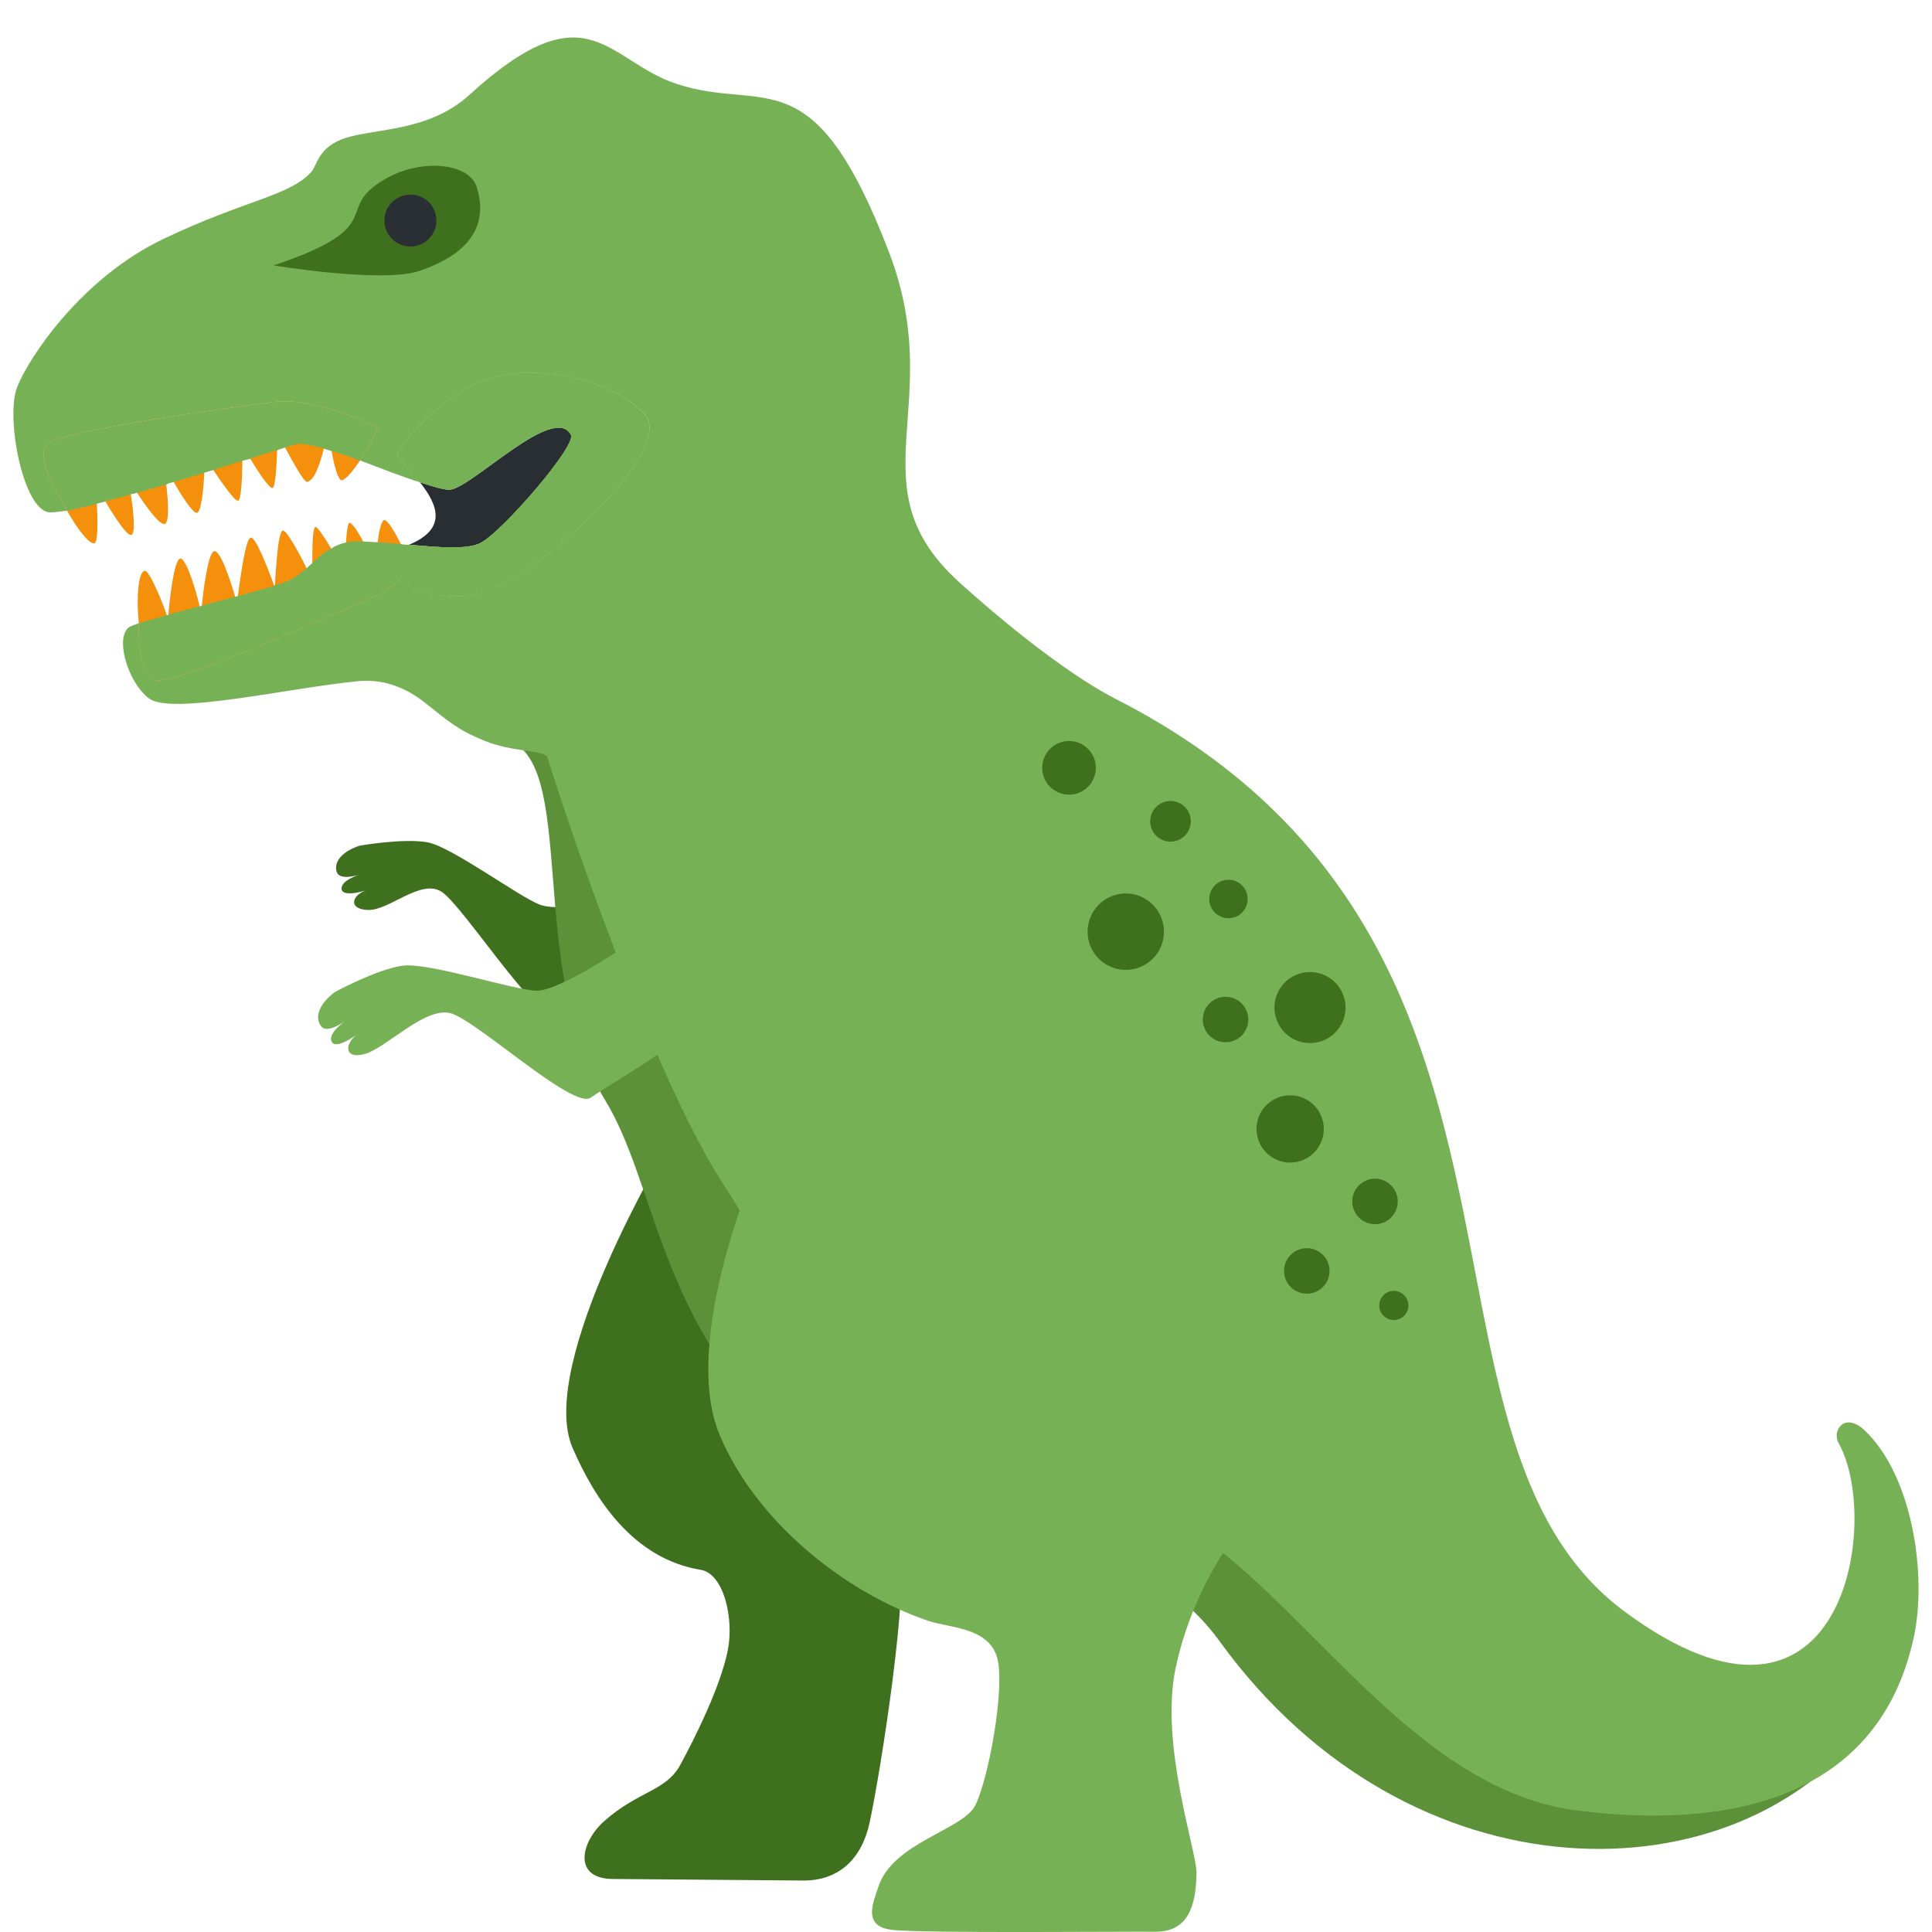
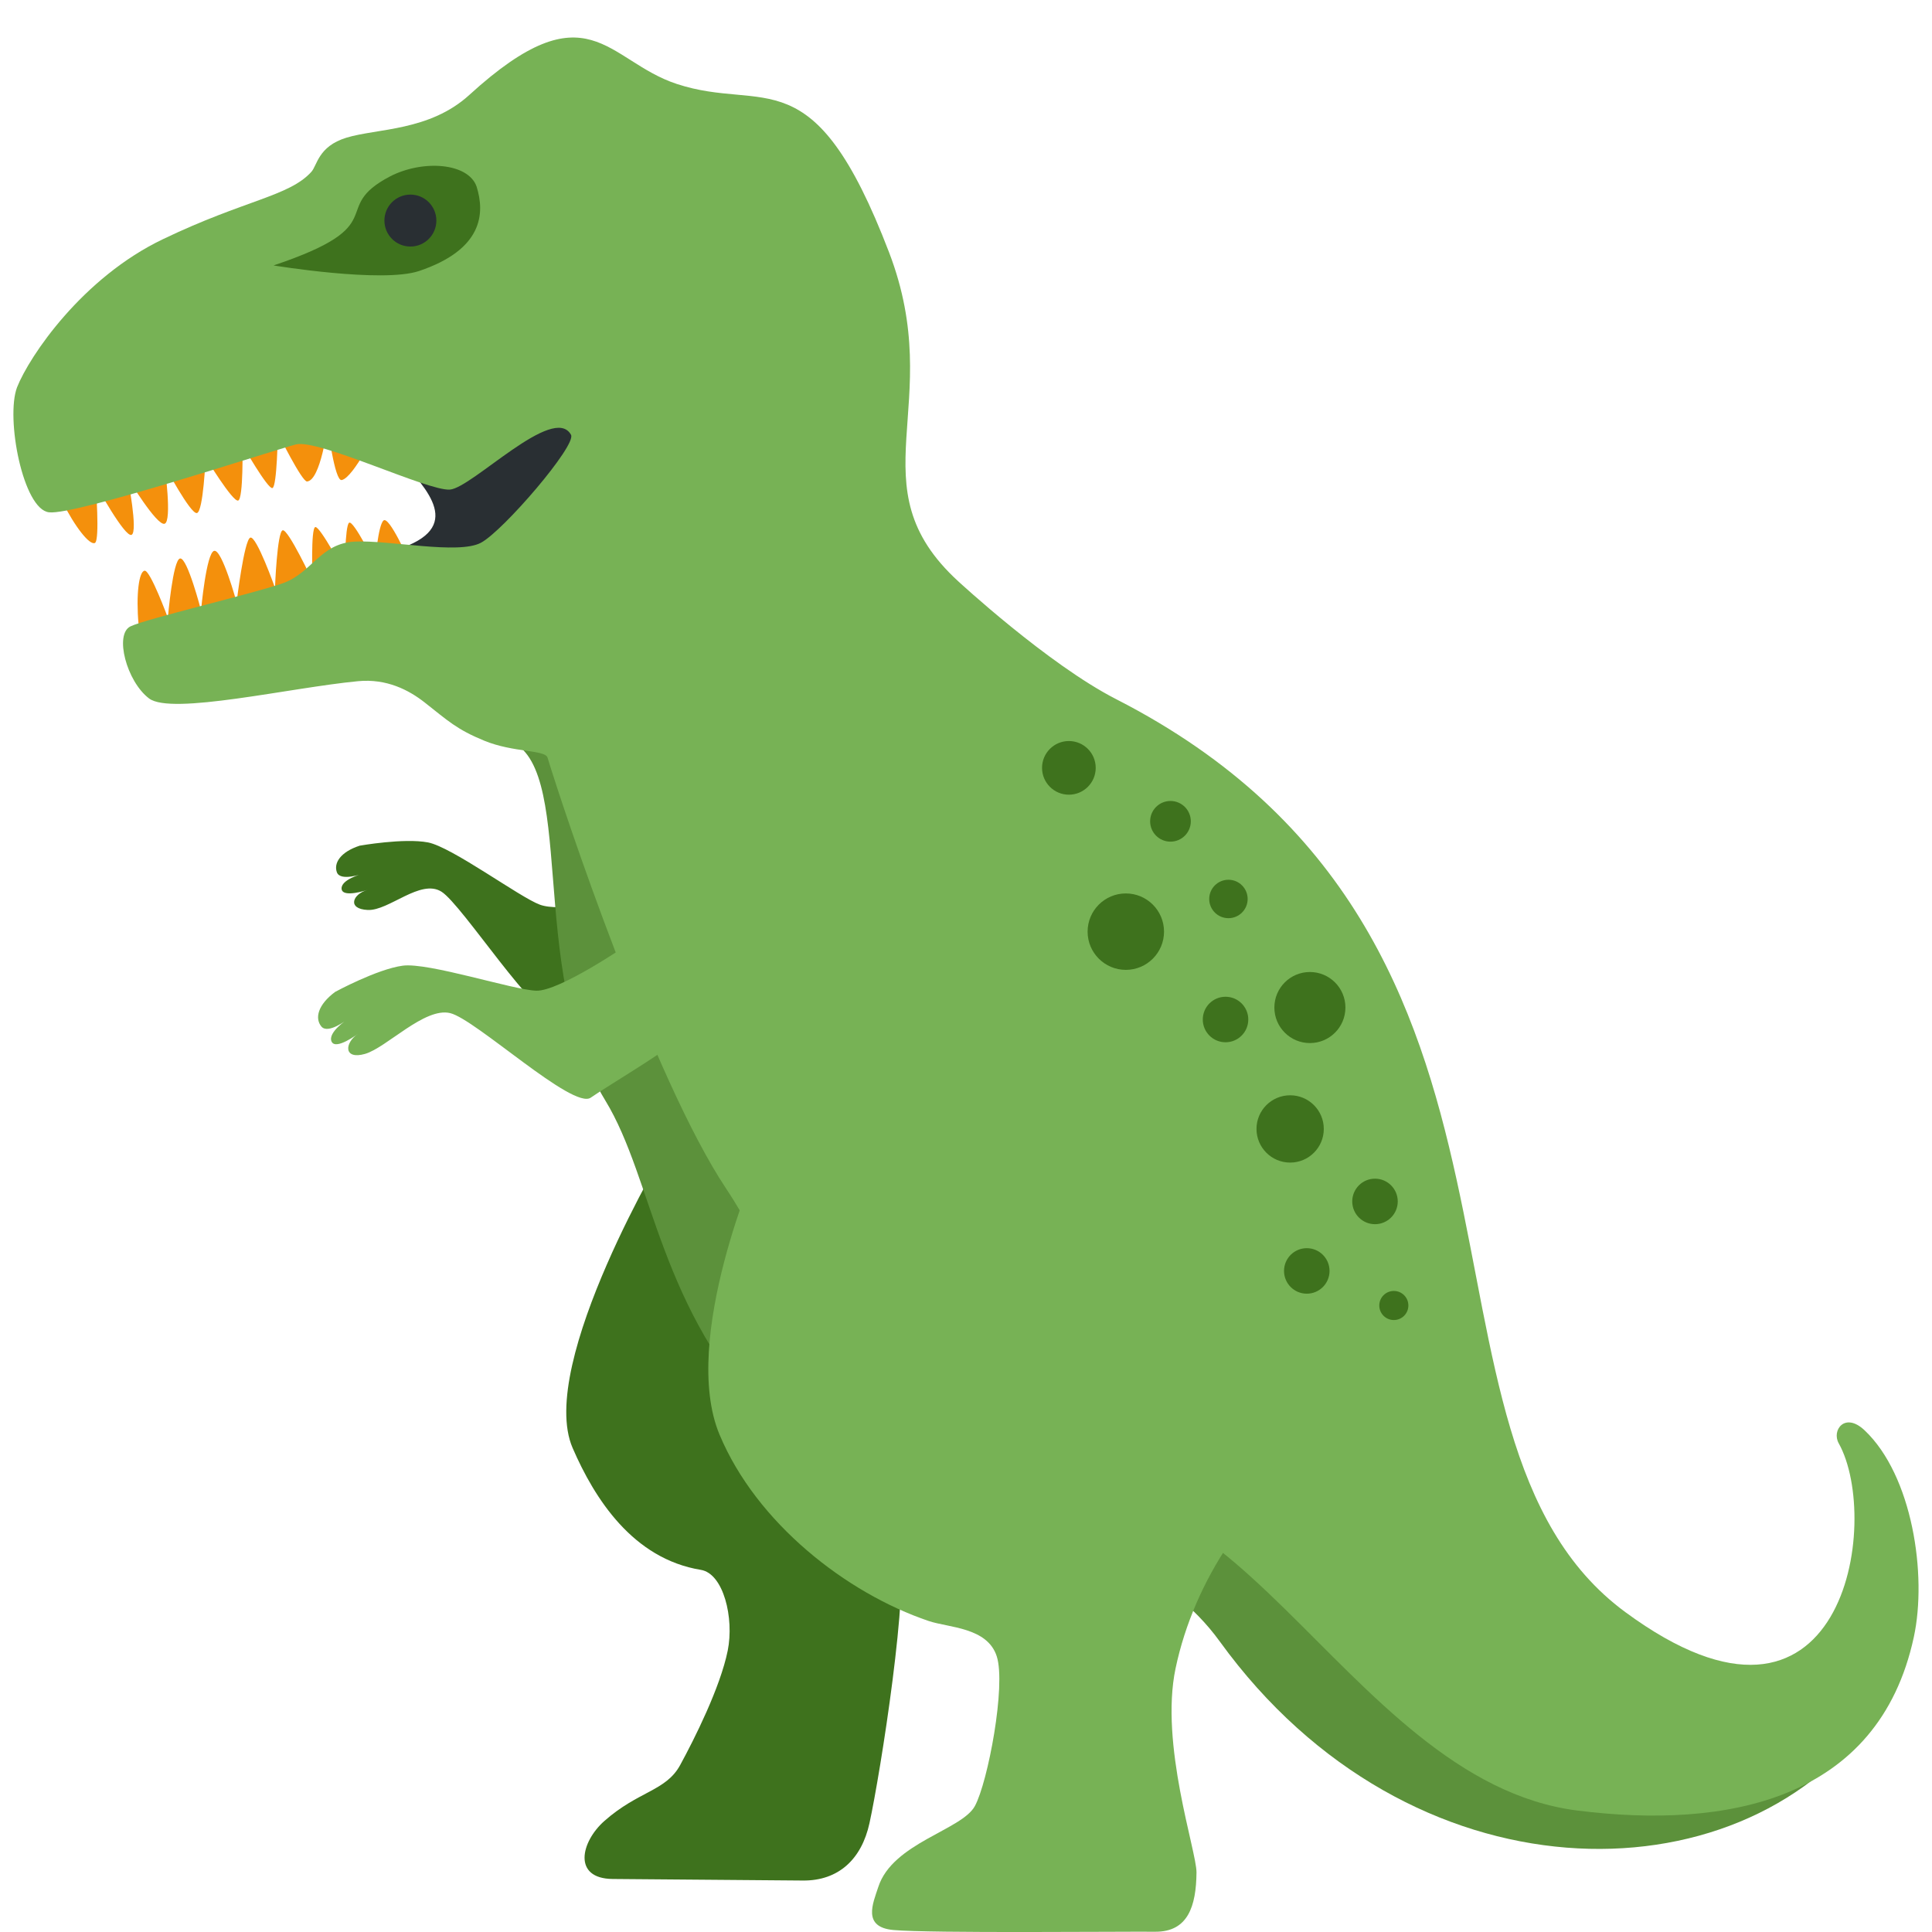
<svg xmlns="http://www.w3.org/2000/svg" viewBox="0 0 36 36">
-   <path fill="#3E701E" d="M12.45 21.329s-2.459 4.086-1.78 5.652c.409.945 1.123 2.064 2.389 2.271.423.069.623.898.501 1.505-.139.686-.621 1.646-.886 2.132-.265.487-.777.481-1.411 1.041-.442.39-.597 1.075.153 1.082l3.545.029c.664.006 1.093-.398 1.24-1.067.204-.928.76-4.461.551-5.146-.15-.491-.667-.886-.995-1.835-.243-.703.343-1.803.343-1.803l-3.65-3.861zm-5.748-5.571s.824-.146 1.272-.061c.448.086 1.705 1.019 2.085 1.16.38.141 1.299-.075 1.299-.075s1.065 1.436.995 1.581c-.07.145-1.617.47-1.981.579-.363.109-1.755-2.081-2.146-2.327s-.98.359-1.373.341c-.392-.018-.282-.298-.005-.374 0 0-.467.157-.483-.019-.016-.176.388-.281.388-.281s-.409.146-.475-.026c-.064-.172.063-.38.424-.498z" />
-   <path fill="#5C913A" d="M26.724 30.309c-1.101-2.09-6.263-4.52-7.324-5.413-1.061-.894-3.012-6.693-4.634-7.756-1.161-.76-1.624-2.415-1.942-3.968-.126-.617-1.672-1.333-1.787-1.855-.295.505-3.17 2.043-1.624 2.459 1.384.372.367 4.27 1.865 6.728.907 1.487.991 3.889 3.095 6.033 2.038 2.077 6.383 1.324 8.357 4.051 3.533 4.88 9.644 4.87 12.129 1.469 0 0-2.543.77-4.135.733-1.685-.039-3.003-.59-4-2.481z" />
-   <path fill="#77B155" d="M14.136 21.625s-1.471 3.333-.728 5.108c.687 1.643 2.359 2.952 3.897 3.472.374.126 1.093.116 1.268.658s-.164 2.343-.408 2.791c-.244.448-1.532.685-1.799 1.506-.1.307-.303.749.281.803.687.063 4.266.026 4.877.032.611.005.765-.474.771-1.104.003-.398-.688-2.39-.39-3.803.176-.835.526-1.626 1.002-2.334 1.001-1.489.044-1.661-1.351-1.661-2.176 0-4.34-.611-4.34-.611l-3.08-4.857zm-7.892-3.142s.78-.424 1.26-.489c.48-.064 2.057.452 2.488.466.43.014 1.69-.85 1.69-.85s1.146 1.425 1.124 1.595c-.022.169-1.469 1.016-1.798 1.248-.329.232-2.143-1.459-2.619-1.575-.476-.116-1.188.646-1.588.76-.401.114-.384-.205-.13-.375 0 0-.417.315-.493.144-.075-.171.296-.413.296-.413s-.362.285-.486.133c-.125-.152-.067-.403.256-.644z" />
-   <path fill="#292E32" d="M10.64 8.102c.111.194-1.26 1.786-1.677 2.011-.243.134-.797.086-1.34.037.723-.302.527-.751.202-1.164.256.086.459.144.559.139.409-.034 1.941-1.616 2.256-1.023z" />
-   <path fill="#77B155" d="M8.957 11.055c-.543.142-1.212 0-1.527-.242-.251-.176-.294-.414.075-.606.029-.012.058-.033.098-.046.01-.001.009-.011.019-.011.544.049 1.098.097 1.34-.037.418-.224 1.789-1.817 1.677-2.011-.315-.593-1.847.988-2.256 1.022-.1.006-.304-.053-.559-.138-.14-.182-.3-.353-.429-.506 0 0 .341-.691 1.34-1.26.999-.569 2.665-.174 3.275.502.611.677-2.066 3.076-3.053 3.333z" />
-   <path fill="#77B155" d="M9.026 13.803c-.517-.212-.677-.371-1.116-.716-.294-.23-.706-.445-1.239-.394-1.266.121-3.474.638-3.893.322-.419-.316-.65-1.195-.348-1.343.029-.012.088-.035.157-.059l.002.03s-.043.984.34 1.032c.384.058 3.315-1.234 4.009-1.544.235-.104.388-.223.493-.319.315.242.984.384 1.527.242.987-.257 3.664-2.657 3.054-3.333-.612-.675-2.278-1.069-3.277-.501-.999.569-1.34 1.26-1.34 1.26.129.153.289.324.43.506-.326-.101-.726-.258-1.115-.406.174-.281.335-.611.335-.611s-1.175-.573-1.921-.48c-.747.093-3.918.527-4.224.775-.297.238.251 1.058.251 1.058.034.068.068.126.102.194-.159.019-.278.036-.339.03C.43 9.494.101 7.789.318 7.216c.227-.574 1.215-2.044 2.726-2.763 1.521-.729 2.342-.794 2.756-1.249.111-.119.126-.476.654-.638.571-.175 1.549-.12 2.291-.797 2.216-2.022 2.556-.636 3.865-.205 1.648.543 2.54-.56 3.956 3.137 1.092 2.851-.663 4.345 1.291 6.132 0 0 1.667 1.543 2.941 2.195 8.734 4.467 5.016 13.718 9.487 17.011 4.08 3.005 4.782-1.706 3.977-3.145-.136-.242.114-.59.481-.243.892.841 1.169 2.697.918 3.855-.66 3.052-3.498 3.58-6.268 3.231-4.426-.557-6.575-7.672-10.763-5.514-2.202 1.135-3.547-3.743-5.097-6.071-1.371-2.058-3.049-7.104-3.33-8.034-.044-.149-.632-.092-1.177-.315z" />
-   <path fill="#F4900C" d="M7.045 7.969s-.161.33-.335.611c-.13.188-.251.345-.34.37-.07.004-.146-.282-.192-.55l-.01.001-.067-.467s-.028.202-.066.424c-.073.285-.175.602-.314.62-.06.003-.262-.366-.408-.638-.079-.156-.136-.273-.136-.273s-.002.14-.012.321c-.013.292-.03.694-.089.707-.06.004-.268-.305-.412-.547l-.145-.252-.003.291c-.003.3-.019.722-.078.745-.07.004-.3-.333-.464-.574-.078-.136-.143-.232-.143-.232s-.003.12-.024.282c-.013.301-.058.735-.137.749-.08.005-.289-.324-.434-.576-.1-.165-.168-.301-.168-.301s.019.159.03.349c.037.298.061.708-.028.733-.088.035-.349-.32-.515-.581-.098-.145-.175-.271-.175-.271s.027.129.057.297c.047.298.092.726.014.761-.078.035-.32-.342-.487-.623l-.001-.01c-.1-.165-.178-.3-.178-.3l.02.35c.017.3.02.7-.038.734-.078.045-.292-.204-.516-.601-.032-.07-.066-.128-.1-.196 0 0-.548-.82-.251-1.058.306-.248 3.478-.682 4.224-.775.746-.093 1.921.48 1.921.48zm.574 2.472s-.001.16-.189.372c-.105.096-.258.215-.493.319-.693.311-3.625 1.602-4.009 1.544-.384-.048-.34-1.032-.34-1.032l-.002-.03c-.052-.558.004-.972.114-.979.09-.005.348.641.409.828.012.029.023.049.023.049s-.001-.02.006-.06c.017-.221.101-1.028.22-1.045.12-.007.308.654.362.891.013.049.025.079.025.079s-.002-.03.015-.091c.026-.252.113-.988.232-1.015.119-.027.315.593.39.849l.036.108s.008-.041.013-.121c.043-.293.139-1.06.238-1.086.098-.046.372.71.443.896.012.029.012.039.012.039l-.003-.05c.018-.211.052-1.005.151-1.021.07-.004.305.423.442.706.068.136.114.234.114.234s.001-.15-.009-.33c.002-.291.001-.661.06-.675.04-.002.172.2.294.404.133.223.257.446.257.446s.003-.301.018-.562c.01-.181.03-.342.059-.364.039-.022.159.151.26.346.121.193.224.408.224.408s.009-.191.047-.394c.02-.181.059-.364.107-.407.057-.053.213.218.326.442.022.029.033.048.034.068.068.137.114.234.114.234z" />
-   <path fill="#77B155" d="M2.437 9.208c-.167.059-.325.098-.473.127l.001.01-.159.039c-.217.063-.405.104-.553.132-.034-.068-.068-.126-.102-.194 0 0-.548-.82-.251-1.058.306-.248 3.478-.682 4.224-.775.746-.093 1.921.48 1.921.48s-.161.33-.335.611c-.184-.06-.369-.129-.532-.18l-.01.001c-.051-.017-.091-.025-.133-.043-.234-.066-.426-.105-.525-.079-.04.012-.109.026-.197.061-.039.012-.089.025-.148.049-.138.038-.305.087-.501.159l-.148.038c-.168.05-.344.11-.541.172-.049.013-.108.036-.168.05-.187.061-.384.122-.571.173-.05.013-.099.026-.138.048-.187.051-.365.101-.542.152-.039.012-.079.024-.119.027zm2.66-4.262c2.271-.762 1.011-1.05 2.169-1.658.613-.317 1.458-.255 1.614.187.159.502.118 1.175-1.072 1.575-.688.23-2.711-.104-2.711-.104zm3.86 6.109c-.543.142-1.212 0-1.527-.242-.105.096-.258.215-.493.319-.693.311-3.625 1.602-4.009 1.544-.384-.048-.34-1.032-.34-1.032l-.002-.03.522-.15c.01-.001.02-.001.029-.012.178-.05.375-.102.582-.154.01-.001.03-.002.039-.012.207-.052.424-.115.622-.166.02-.001.03-.002.049-.013.267-.066.503-.139.68-.19l.009-.011c.049-.013.099-.026.138-.038.187-.061.321-.169.455-.277.038-.032.066-.064.105-.096.114-.107.219-.203.355-.271.077-.055.165-.09.274-.116.049-.013.099-.016.159-.019.05-.003.1-.006.16.001.08.005.171.01.271.014.13.002.282.024.433.035.05.007.101.014.151.011.544.049 1.098.097 1.34-.037.418-.224 1.789-1.817 1.677-2.011-.315-.593-1.847.988-2.256 1.022-.1.006-.304-.053-.559-.138-.137-.182-.297-.353-.426-.506 0 0 .341-.691 1.34-1.26.999-.569 2.665-.174 3.275.502.611.677-2.066 3.076-3.053 3.333z" />
-   <path fill="#3E701E" d="M7.808 5.05c-.688.23-2.711-.104-2.711-.104 2.271-.762 1.011-1.05 2.169-1.658.613-.317 1.458-.255 1.614.187.159.502.118 1.175-1.072 1.575z" />
-   <circle fill="#292F33" cx="7.647" cy="4.11" r=".484" />
-   <g fill="#3E701E">
-     <path d="M20.363 14.538c-.127.245-.429.34-.674.213-.245-.127-.34-.429-.213-.674.127-.245.429-.34.674-.213.245.127.34.429.213.674zm1.246 3.151c-.181.349-.611.484-.96.303s-.484-.611-.303-.96.611-.484.96-.303c.349.182.484.612.303.96zm.537-2.21c-.096.185-.325.258-.51.161s-.258-.325-.161-.511.325-.258.511-.161.257.326.16.511zm1.062 1.438c-.091.175-.307.244-.483.152-.175-.091-.244-.307-.152-.483.091-.175.307-.243.483-.152.175.092.243.308.152.483zm3.005 7.533c-.069.133-.233.185-.366.116s-.185-.233-.116-.366c.069-.133.233-.185.366-.115s.185.232.116.365zm-1.216-5.37c-.169.324-.568.45-.893.282-.324-.169-.45-.568-.282-.893.169-.324.568-.45.893-.282.325.169.451.569.282.893z" />
-     <circle cx="24.35" cy="23.682" r=".424" />
-     <circle cx="22.836" cy="18.997" r=".424" />
-     <circle cx="25.621" cy="22.387" r=".424" />
-     <circle cx="24.04" cy="21.036" r=".627" />
+ 	i fixed some of the corrupted svg paths, but this one deserves a redesign. it's innacurate and doesn't match other emoji fonts very well.
+ 	shadowed leg/arm
+ 	<path fill="#3E721D" d="M12.45 21.329s-2.459 4.086-1.78 5.652c.409.945 1.123 2.064 2.389 2.271.423.069.623.898.501 1.505-.139.686-.621 1.646-.886 2.132-.265.487-.777.481-1.411 1.041-.442.39-.597 1.075.153 1.082l3.545.029c.664.006 1.093-.398 1.24-1.067.204-.928.76-4.461.551-5.146-.15-.491-.667-.886-.995-1.835-.243-.703.343-1.803.343-1.803l-3.65-3.861zm-5.748-5.571s.824-.146 1.272-.061c.448.086 1.705 1.019 2.085 1.16.38.141 1.299-.075 1.299-.075s1.065 1.436.995 1.581c-.07.145-1.617.47-1.981.579-.363.109-1.755-2.081-2.146-2.327s-.98.359-1.373.341c-.392-.018-.282-.298-.005-.374 0 0-.467.157-.483-.019-.016-.176.388-.281.388-.281s-.409.146-.475-.026c-.064-.172.063-.38.424-.498z" />
+ 	mouth corner
+ 	<path fill="#292F33" d="M7.396 8.478l3.774-1.518v1.780l-1.84 1.950h-1.570l-.156-.526c1.061-.444 .198-1.19-.208-1.686z" />
+ 	teeth
+ 	<path fill="#F4900C" d="M1.148 9.322v-.292l4.682-1.280l1.211 .217s-.45 .934-.674 .978c-.133 .026-.262-1.013-.262-1.013s-.129 1.017-.383 1.040c-.095 .009-.545-.902-.545-.902s-.014 .995-.1 1.024c-.085 .029-.559-.802-.559-.802s.02 1.001-.08 1.035c-.1 .034-.607-.802-.607-.802s-.042 1.011-.162 1.035c-.119 .025-.602-.887-.602-.887s.144 1.038 .001 1.086c-.144 .049-.688-.853-.688-.853s.196 1.002 .072 1.060c-.124 .058-.669-.939-.669-.939s.081 1.042-.014 1.090c-.096 .049-.37-.29-.621-.795zM2.582 11.637c-.05-.562 .007-.993 .114-1.003c.106-.008 .432 .878 .432 .878s.093-1.091 .229-1.106c.136-.015 .389 .967 .389 .967s.098-1.077 .245-1.109c.147-.033 .418 .959 .418 .959s.14-1.164 .255-1.205c.114-.042 .46 .934 .46 .934s.04-1.048 .144-1.071c.103-.024 .556 .944 .556 .944s-.037-.983 .051-1.004c.088-.02 .55 .851 .55 .851s0-.883 .081-.932c.082-.049 .482 .759 .482 .759s.055-.715 .159-.801c.105-.086 .469 .738 .469 .738l-5.034 1.514v-.313z" />
+ 	belly
+ 	<path fill="#5C913B" d="M9.413 13.776v-2.336l20.617 20.617h4.829c-2.485 3.401-8.596 3.411-12.129-1.469c-1.974-2.727-6.319-1.974-8.357-4.051c-2.104-2.144-2.188-4.546-3.095-6.033c-1.498-2.458-.481-6.356-1.865-6.728z" />
+ 	main
+ 	<g fill="#77B255">
+     <path d="M.318 7.216c.227-.574 1.215-2.044 2.726-2.763c1.521-.729 2.342-.794 2.756-1.249c.111-.119 .126-.476 .654-.638c.571-.175 1.549-.12 2.291-.797c2.216-2.022 2.556-.636 3.865-.205c1.648 .543 2.54-.56 3.956 3.137c1.092 2.851-.663 4.345 1.291 6.132c0 0 1.667 1.543 2.941 2.195c8.734 4.467 5.016 13.718 9.487 17.011c4.08 3.005 4.782-1.706 3.977-3.145c-.136-.242 .114-.59 .481-.243c.892 .841 1.169 2.697 .918 3.855c-.66 3.052-3.498 3.58-6.268 3.231c-4.426-.557-6.575-7.672-10.763-5.514c-2.202 1.135-3.547-3.743-5.097-6.071c-1.371-2.058-3.049-7.104-3.33-8.034c-.044-.149-.632-.092-1.177-.315c-.517-.212-.677-.371-1.116-.716c-.294-.23-.706-.445-1.239-.394c-1.266 .121-3.474 .638-3.893 .322c-.419-.316-.65-1.195-.348-1.343c.296-.143 2.287-.61 2.835-.802s.70-.744 1.343-.778c.643-.033 1.932 .247 2.354 .021c.419-.224 1.785-1.817 1.678-2.011c-.322-.587-1.845 .992-2.258 1.021c-.413 .029-2.448-.951-2.871-.841c-.423 .11-4.114 1.325-4.597 1.264c-.484-.052-.813-1.757-.596-2.330z " />
+     <path d="M14.136 21.625s-1.471 3.333-.728 5.108c.687 1.643 2.359 2.952 3.897 3.472.374.126 1.093.116 1.268.658s-.164 2.343-.408 2.791c-.244.448-1.532.685-1.799 1.506-.1.307-.303.749.281.803.687.063 4.266.026 4.877.032.611.005.765-.474.771-1.104.003-.398-.688-2.39-.39-3.803.176-.835.526-1.626 1.002-2.334 1.001-1.489.044-1.661-1.351-1.661-2.176 0-4.34-.611-4.34-.611l-3.08-4.857zm-7.892-3.142s.78-.424 1.26-.489c.48-.064 2.057.452 2.488.466.43.014 1.69-.85 1.69-.85s1.146 1.425 1.124 1.595c-.022.169-1.469 1.016-1.798 1.248-.329.232-2.143-1.459-2.619-1.575-.476-.116-1.188.646-1.588.76-.401.114-.384-.205-.13-.375 0 0-.417.315-.493.144-.075-.171.296-.413.296-.413s-.362.285-.486.133c-.125-.152-.067-.403.256-.644z" />
  </g>
+ 	dark spots
+ 	<g fill="#3E721D">
+     <circle cx="19.917" cy="14.308" r="0.500" />
+     <circle cx="21.810" cy="15.304" r="0.379" />
+     <circle cx="20.978" cy="17.360" r="0.712" />
+     <circle cx="22.890" cy="16.751" r="0.358" />
+     <circle cx="24.408" cy="18.774" r="0.662" />
+     <circle cx="25.972" cy="24.326" r="0.271" />
+     <circle cx="24.350" cy="23.682" r="0.424" />
+     <circle cx="22.836" cy="18.997" r="0.424" />
+     <circle cx="25.621" cy="22.387" r="0.424" />
+     <circle cx="24.040" cy="21.036" r="0.627" />
+     <path d="M7.808 5.05c-.688.23-2.711-.104-2.711-.104 2.271-.762 1.011-1.05 2.169-1.658.613-.317 1.458-.255 1.614.187.159.502.118 1.175-1.072 1.575z" />
+   </g>
+ 	eye
+ 	<circle fill="#292F33" cx="7.647" cy="4.11" r=".484" />
</svg>
